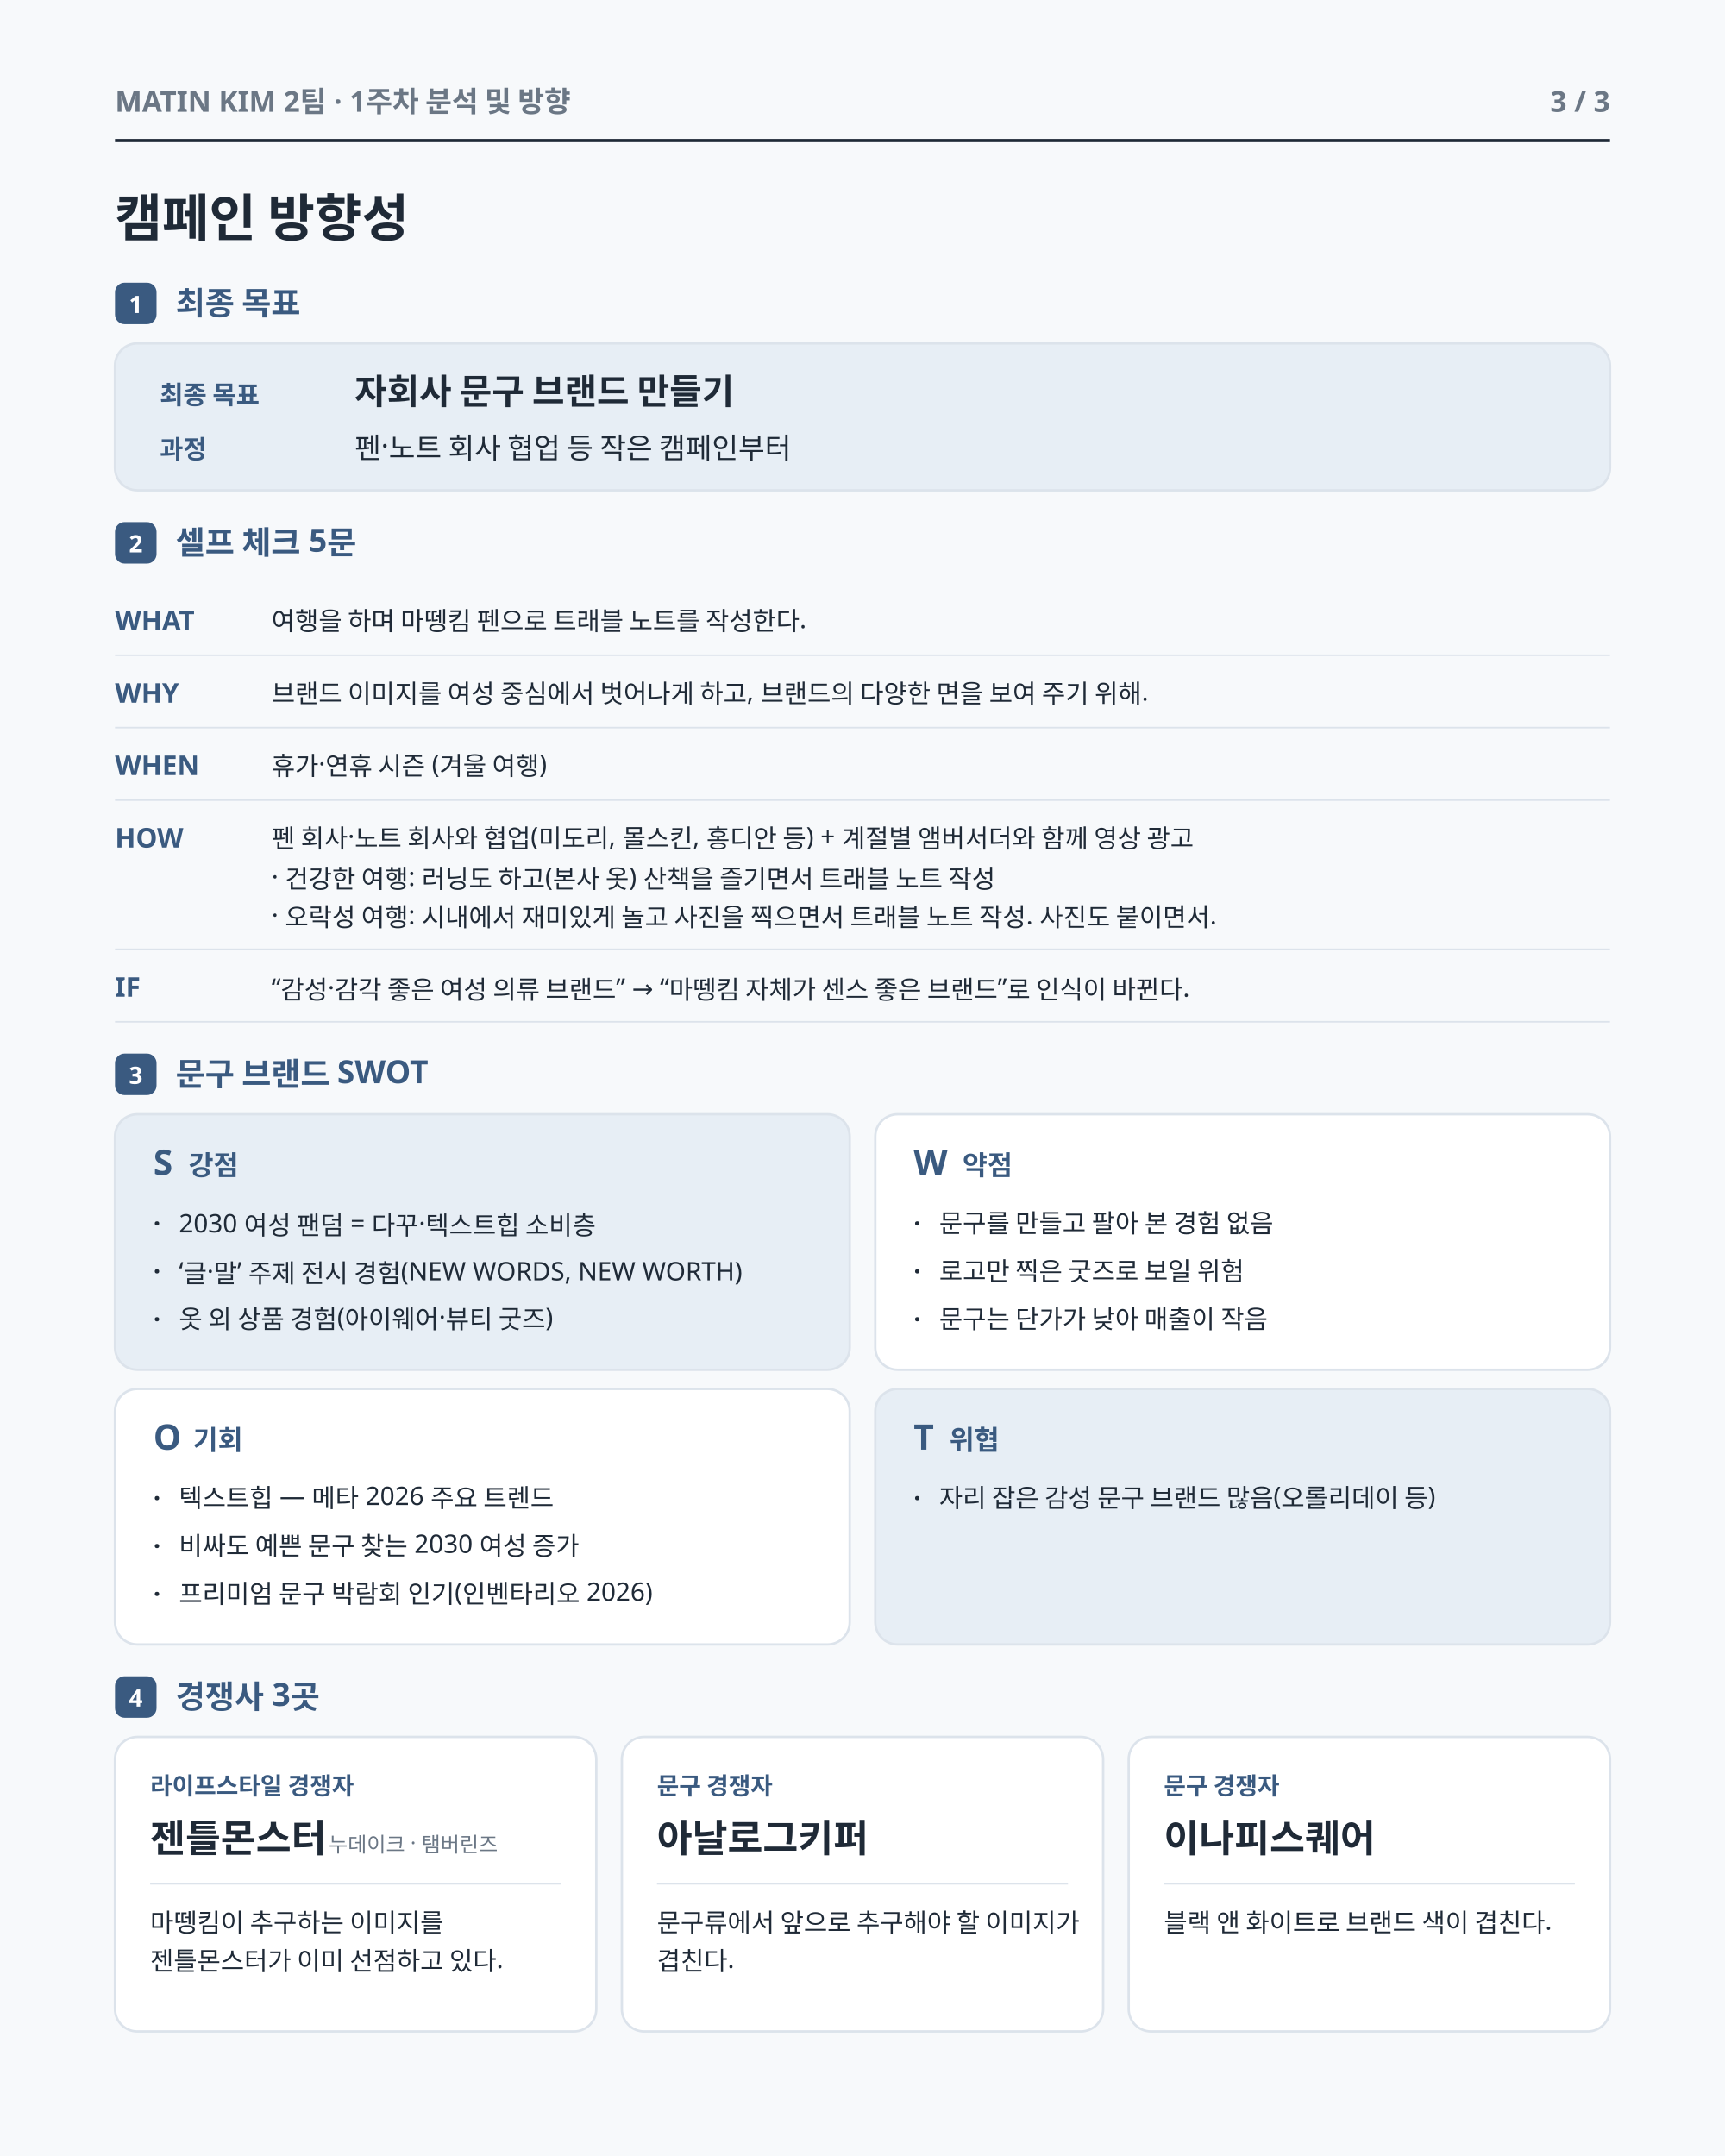
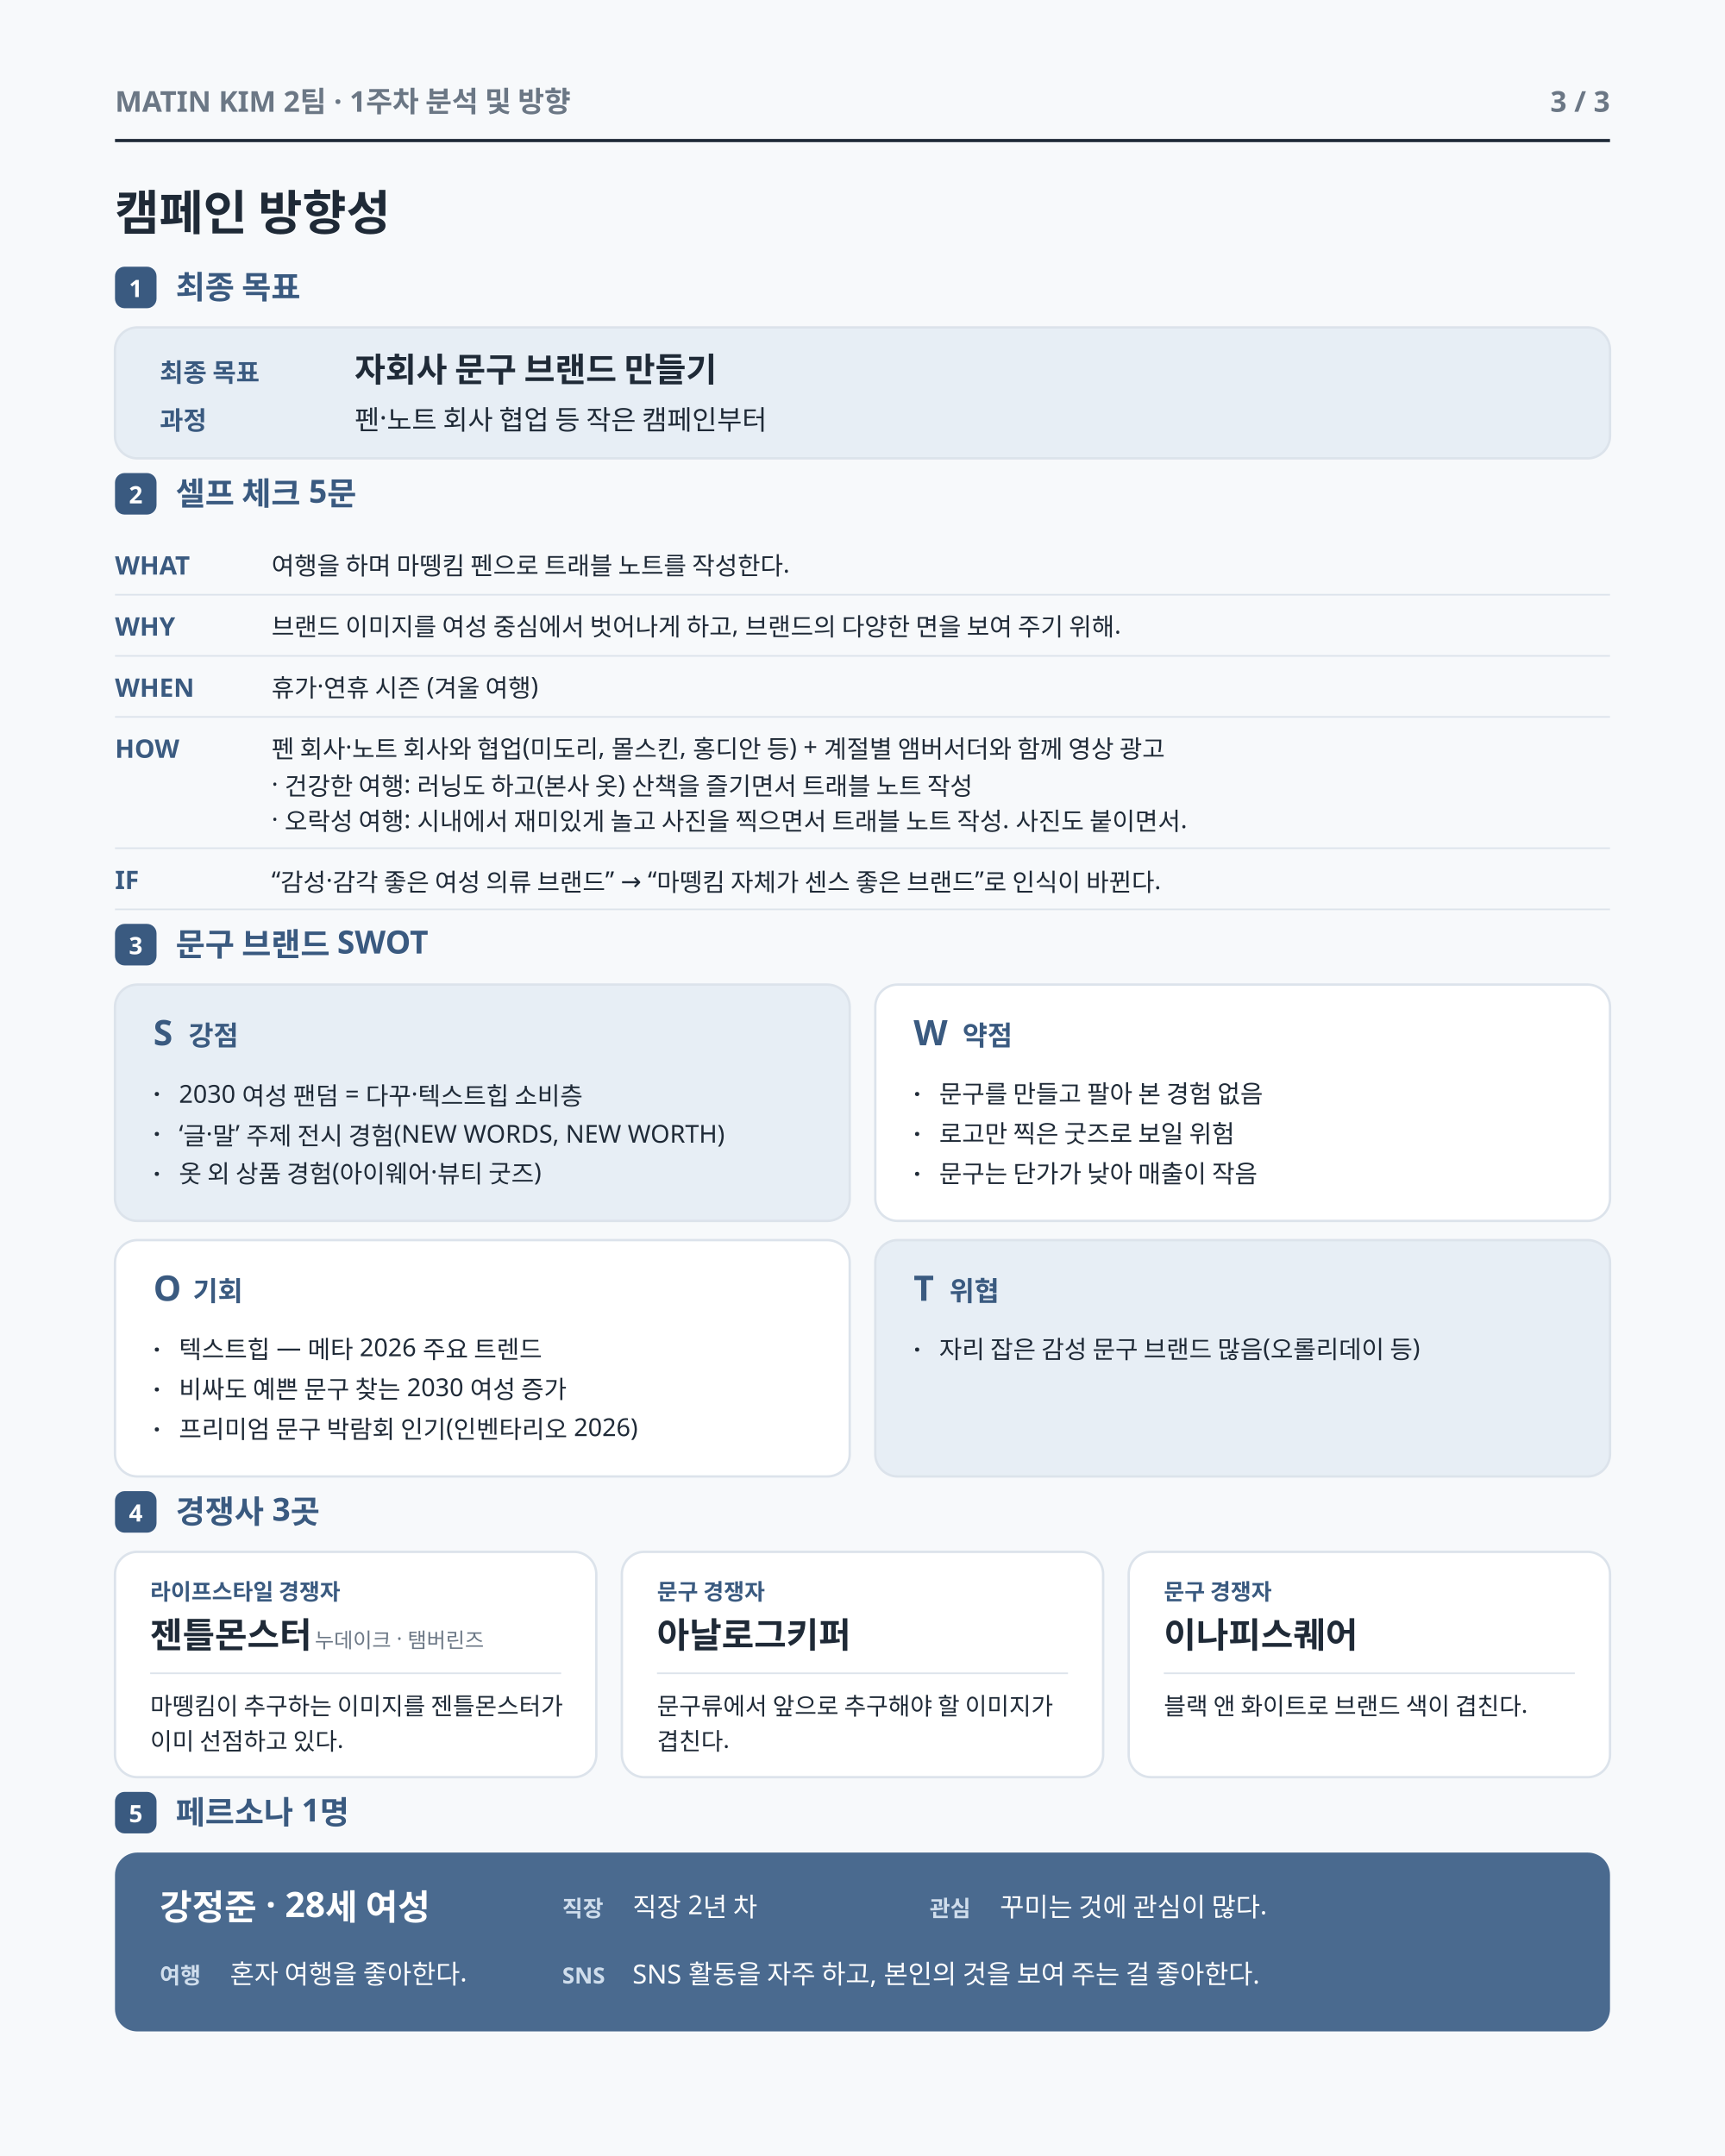
<svg xmlns="http://www.w3.org/2000/svg" width="1080" height="1350" viewBox="0 0 1080 1350">
  <rect width="1080" height="1350" fill="#F7F9FB" />
  <text x="72" y="70.0" font-family="Pretendard, 'Noto Sans KR', sans-serif" font-size="18" font-weight="600" fill="#6B7785" text-anchor="start">MATIN KIM 2팀 · 1주차 분석 및 방향</text>
  <text x="1008" y="70.0" font-family="Pretendard, 'Noto Sans KR', sans-serif" font-size="18" font-weight="600" fill="#6B7785" text-anchor="end">3 / 3</text>
  <line x1="72" y1="88" x2="1008" y2="88" stroke="#1F2A37" stroke-width="2" />
-   <text x="72" y="148.0" font-family="Pretendard, 'Noto Sans KR', sans-serif" font-size="32" font-weight="800" fill="#1F2A37" text-anchor="start">캠페인 방향성</text>
-   <rect x="72" y="177.0" width="26" height="26.0" rx="6" fill="#3A5A80" />
-   <text x="85" y="196.0" font-family="Pretendard, 'Noto Sans KR', sans-serif" font-size="15" font-weight="800" fill="#FFFFFF" text-anchor="middle">1</text>
-   <text x="110" y="197.0" font-family="Pretendard, 'Noto Sans KR', sans-serif" font-size="20" font-weight="800" fill="#3A5A80" text-anchor="start">최종 목표</text>
-   <rect x="72" y="215.0" width="936" height="92.0" rx="14" fill="#E7EEF5" stroke="#DCE3EB" stroke-width="1.5" />
-   <text x="100" y="253.0" font-family="Pretendard, 'Noto Sans KR', sans-serif" font-size="16" font-weight="700" fill="#3A5A80" text-anchor="start">최종 목표</text>
-   <text x="222" y="253.0" font-family="Pretendard, 'Noto Sans KR', sans-serif" font-size="22" font-weight="800" fill="#1F2A37" text-anchor="start">자회사 문구 브랜드 만들기</text>
-   <text x="100" y="287.0" font-family="Pretendard, 'Noto Sans KR', sans-serif" font-size="16" font-weight="700" fill="#3A5A80" text-anchor="start">과정</text>
-   <text x="222" y="287.0" font-family="Pretendard, 'Noto Sans KR', sans-serif" font-size="18" font-weight="500" fill="#1F2A37" text-anchor="start">펜·노트 회사 협업 등 작은 캠페인부터</text>
-   <rect x="72" y="326.9" width="26" height="26.0" rx="6" fill="#3A5A80" />
-   <text x="85" y="345.9" font-family="Pretendard, 'Noto Sans KR', sans-serif" font-size="15" font-weight="800" fill="#FFFFFF" text-anchor="middle">2</text>
-   <text x="110" y="346.9" font-family="Pretendard, 'Noto Sans KR', sans-serif" font-size="20" font-weight="800" fill="#3A5A80" text-anchor="start">셀프 체크 5문</text>
-   <text x="72" y="394.6" font-family="Pretendard, 'Noto Sans KR', sans-serif" font-size="17" font-weight="800" fill="#3A5A80" text-anchor="start">WHAT</text>
-   <text x="170" y="394.6" font-family="Pretendard, 'Noto Sans KR', sans-serif" font-size="16" font-weight="400" fill="#1F2A37" text-anchor="start">여행을 하며 마뗑킴 펜으로 트래블 노트를 작성한다.</text>
-   <line x1="72" y1="410.3" x2="1008" y2="410.3" stroke="#DCE3EB" stroke-width="1" />
-   <text x="72" y="440.0" font-family="Pretendard, 'Noto Sans KR', sans-serif" font-size="17" font-weight="800" fill="#3A5A80" text-anchor="start">WHY</text>
-   <text x="170" y="440.0" font-family="Pretendard, 'Noto Sans KR', sans-serif" font-size="16" font-weight="400" fill="#1F2A37" text-anchor="start">브랜드 이미지를 여성 중심에서 벗어나게 하고, 브랜드의 다양한 면을 보여 주기 위해.</text>
-   <line x1="72" y1="455.6" x2="1008" y2="455.6" stroke="#DCE3EB" stroke-width="1" />
-   <text x="72" y="485.3" font-family="Pretendard, 'Noto Sans KR', sans-serif" font-size="17" font-weight="800" fill="#3A5A80" text-anchor="start">WHEN</text>
-   <text x="170" y="485.3" font-family="Pretendard, 'Noto Sans KR', sans-serif" font-size="16" font-weight="400" fill="#1F2A37" text-anchor="start">휴가·연휴 시즌 (겨울 여행)</text>
-   <line x1="72" y1="501.0" x2="1008" y2="501.0" stroke="#DCE3EB" stroke-width="1" />
-   <text x="72" y="530.7" font-family="Pretendard, 'Noto Sans KR', sans-serif" font-size="17" font-weight="800" fill="#3A5A80" text-anchor="start">HOW</text>
-   <text x="170" y="530.7" font-family="Pretendard, 'Noto Sans KR', sans-serif" font-size="16" font-weight="400" fill="#1F2A37" text-anchor="start">펜 회사·노트 회사와 협업(미도리, 몰스킨, 홍디안 등) + 계절별 앰버서더와 함께 영상 광고</text>
-   <text x="170" y="554.7" font-family="Pretendard, 'Noto Sans KR', sans-serif" font-size="16" font-weight="400" fill="#1F2A37" text-anchor="start">· 건강한 여행: 러닝도 하고(본사 옷) 산책을 즐기면서 트래블 노트 작성</text>
-   <text x="170" y="578.7" font-family="Pretendard, 'Noto Sans KR', sans-serif" font-size="16" font-weight="400" fill="#1F2A37" text-anchor="start">· 오락성 여행: 시내에서 재미있게 놀고 사진을 찍으면서 트래블 노트 작성. 사진도 붙이면서.</text>
-   <line x1="72" y1="594.4" x2="1008" y2="594.4" stroke="#DCE3EB" stroke-width="1" />
-   <text x="72" y="624.1" font-family="Pretendard, 'Noto Sans KR', sans-serif" font-size="17" font-weight="800" fill="#3A5A80" text-anchor="start">IF</text>
-   <text x="170" y="624.1" font-family="Pretendard, 'Noto Sans KR', sans-serif" font-size="16" font-weight="400" fill="#1F2A37" text-anchor="start">“감성·감각 좋은 여성 의류 브랜드” → “마뗑킴 자체가 센스 좋은 브랜드”로 인식이 바뀐다.</text>
-   <line x1="72" y1="639.8" x2="1008" y2="639.8" stroke="#DCE3EB" stroke-width="1" />
-   <rect x="72" y="659.7" width="26" height="26.0" rx="6" fill="#3A5A80" />
-   <text x="85" y="678.7" font-family="Pretendard, 'Noto Sans KR', sans-serif" font-size="15" font-weight="800" fill="#FFFFFF" text-anchor="middle">3</text>
-   <text x="110" y="679.7" font-family="Pretendard, 'Noto Sans KR', sans-serif" font-size="20" font-weight="800" fill="#3A5A80" text-anchor="start">문구 브랜드 SWOT</text>
-   <rect x="72.0" y="697.7" width="460.0" height="160.0" rx="14" fill="#E7EEF5" stroke="#DCE3EB" stroke-width="1.5" />
-   <text x="96.0" y="735.7" font-family="Pretendard, 'Noto Sans KR', sans-serif" font-size="22" font-weight="800" fill="#3A5A80" text-anchor="start">S</text>
-   <text x="118.031" y="735.7" font-family="Pretendard, 'Noto Sans KR', sans-serif" font-size="17" font-weight="800" fill="#3A5A80" text-anchor="start">강점</text>
-   <text x="96.0" y="771.7" font-family="Pretendard, 'Noto Sans KR', sans-serif" font-size="16" font-weight="700" fill="#1F2A37" text-anchor="start">·</text>
-   <text x="112.0" y="771.7" font-family="Pretendard, 'Noto Sans KR', sans-serif" font-size="16" font-weight="500" fill="#1F2A37" text-anchor="start">2030 여성 팬덤 = 다꾸·텍스트힙 소비층</text>
-   <text x="96.0" y="801.7" font-family="Pretendard, 'Noto Sans KR', sans-serif" font-size="16" font-weight="700" fill="#1F2A37" text-anchor="start">·</text>
-   <text x="112.0" y="801.7" font-family="Pretendard, 'Noto Sans KR', sans-serif" font-size="16" font-weight="500" fill="#1F2A37" text-anchor="start">‘글·말’ 주제 전시 경험(NEW WORDS, NEW WORTH)</text>
-   <text x="96.0" y="831.7" font-family="Pretendard, 'Noto Sans KR', sans-serif" font-size="16" font-weight="700" fill="#1F2A37" text-anchor="start">·</text>
-   <text x="112.0" y="831.7" font-family="Pretendard, 'Noto Sans KR', sans-serif" font-size="16" font-weight="500" fill="#1F2A37" text-anchor="start">옷 외 상품 경험(아이웨어·뷰티 굿즈)</text>
-   <rect x="548.0" y="697.7" width="460.0" height="160.0" rx="14" fill="#FFFFFF" stroke="#DCE3EB" stroke-width="1.5" />
-   <text x="572.0" y="735.7" font-family="Pretendard, 'Noto Sans KR', sans-serif" font-size="22" font-weight="800" fill="#3A5A80" text-anchor="start">W</text>
-   <text x="602.609" y="735.7" font-family="Pretendard, 'Noto Sans KR', sans-serif" font-size="17" font-weight="800" fill="#3A5A80" text-anchor="start">약점</text>
-   <text x="572.0" y="771.7" font-family="Pretendard, 'Noto Sans KR', sans-serif" font-size="16" font-weight="700" fill="#1F2A37" text-anchor="start">·</text>
-   <text x="588.0" y="771.7" font-family="Pretendard, 'Noto Sans KR', sans-serif" font-size="16" font-weight="500" fill="#1F2A37" text-anchor="start">문구를 만들고 팔아 본 경험 없음</text>
-   <text x="572.0" y="801.7" font-family="Pretendard, 'Noto Sans KR', sans-serif" font-size="16" font-weight="700" fill="#1F2A37" text-anchor="start">·</text>
-   <text x="588.0" y="801.7" font-family="Pretendard, 'Noto Sans KR', sans-serif" font-size="16" font-weight="500" fill="#1F2A37" text-anchor="start">로고만 찍은 굿즈로 보일 위험</text>
-   <text x="572.0" y="831.7" font-family="Pretendard, 'Noto Sans KR', sans-serif" font-size="16" font-weight="700" fill="#1F2A37" text-anchor="start">·</text>
-   <text x="588.0" y="831.7" font-family="Pretendard, 'Noto Sans KR', sans-serif" font-size="16" font-weight="500" fill="#1F2A37" text-anchor="start">문구는 단가가 낮아 매출이 작음</text>
-   <rect x="72.0" y="869.7" width="460.0" height="160.0" rx="14" fill="#FFFFFF" stroke="#DCE3EB" stroke-width="1.5" />
-   <text x="96.0" y="907.7" font-family="Pretendard, 'Noto Sans KR', sans-serif" font-size="22" font-weight="800" fill="#3A5A80" text-anchor="start">O</text>
-   <text x="120.766" y="907.7" font-family="Pretendard, 'Noto Sans KR', sans-serif" font-size="17" font-weight="800" fill="#3A5A80" text-anchor="start">기회</text>
-   <text x="96.0" y="943.7" font-family="Pretendard, 'Noto Sans KR', sans-serif" font-size="16" font-weight="700" fill="#1F2A37" text-anchor="start">·</text>
-   <text x="112.0" y="943.7" font-family="Pretendard, 'Noto Sans KR', sans-serif" font-size="16" font-weight="500" fill="#1F2A37" text-anchor="start">텍스트힙 — 메타 2026 주요 트렌드</text>
-   <text x="96.0" y="973.7" font-family="Pretendard, 'Noto Sans KR', sans-serif" font-size="16" font-weight="700" fill="#1F2A37" text-anchor="start">·</text>
-   <text x="112.0" y="973.7" font-family="Pretendard, 'Noto Sans KR', sans-serif" font-size="16" font-weight="500" fill="#1F2A37" text-anchor="start">비싸도 예쁜 문구 찾는 2030 여성 증가</text>
-   <text x="96.0" y="1003.7" font-family="Pretendard, 'Noto Sans KR', sans-serif" font-size="16" font-weight="700" fill="#1F2A37" text-anchor="start">·</text>
-   <text x="112.0" y="1003.7" font-family="Pretendard, 'Noto Sans KR', sans-serif" font-size="16" font-weight="500" fill="#1F2A37" text-anchor="start">프리미엄 문구 박람회 인기(인벤타리오 2026)</text>
-   <rect x="548.0" y="869.7" width="460.0" height="160.0" rx="14" fill="#E7EEF5" stroke="#DCE3EB" stroke-width="1.5" />
-   <text x="572.0" y="907.7" font-family="Pretendard, 'Noto Sans KR', sans-serif" font-size="22" font-weight="800" fill="#3A5A80" text-anchor="start">T</text>
-   <text x="594.375" y="907.7" font-family="Pretendard, 'Noto Sans KR', sans-serif" font-size="17" font-weight="800" fill="#3A5A80" text-anchor="start">위협</text>
-   <text x="572.0" y="943.7" font-family="Pretendard, 'Noto Sans KR', sans-serif" font-size="16" font-weight="700" fill="#1F2A37" text-anchor="start">·</text>
-   <text x="588.0" y="943.7" font-family="Pretendard, 'Noto Sans KR', sans-serif" font-size="16" font-weight="500" fill="#1F2A37" text-anchor="start">자리 잡은 감성 문구 브랜드 많음(오롤리데이 등)</text>
-   <rect x="72" y="1049.6" width="26" height="26.0" rx="6" fill="#3A5A80" />
-   <text x="85" y="1068.6" font-family="Pretendard, 'Noto Sans KR', sans-serif" font-size="15" font-weight="800" fill="#FFFFFF" text-anchor="middle">4</text>
-   <text x="110" y="1069.6" font-family="Pretendard, 'Noto Sans KR', sans-serif" font-size="20" font-weight="800" fill="#3A5A80" text-anchor="start">경쟁사 3곳</text>
-   <rect x="72.0" y="1087.6" width="301.333" height="184.4" rx="14" fill="#FFFFFF" stroke="#DCE3EB" stroke-width="1.5" />
-   <text x="94.0" y="1123.6" font-family="Pretendard, 'Noto Sans KR', sans-serif" font-size="15" font-weight="700" fill="#3A5A80" text-anchor="start">라이프스타일 경쟁자</text>
-   <text x="94.0" y="1159.6" font-family="Pretendard, 'Noto Sans KR', sans-serif" font-size="24" font-weight="800" fill="#1F2A37" text-anchor="start">젠틀몬스터</text>
-   <text x="205.75" y="1159.6" font-family="Pretendard, 'Noto Sans KR', sans-serif" font-size="13" font-weight="500" fill="#6B7785" text-anchor="start">누데이크 · 탬버린즈</text>
-   <line x1="94.0" y1="1179.556" x2="351.333" y2="1179.556" stroke="#DCE3EB" stroke-width="1" />
-   <text x="94.0" y="1209.6" font-family="Pretendard, 'Noto Sans KR', sans-serif" font-size="16" font-weight="500" fill="#1F2A37" text-anchor="start">마뗑킴이 추구하는 이미지를</text>
-   <text x="94.0" y="1233.6" font-family="Pretendard, 'Noto Sans KR', sans-serif" font-size="16" font-weight="500" fill="#1F2A37" text-anchor="start">젠틀몬스터가 이미 선점하고 있다.</text>
-   <rect x="389.333" y="1087.6" width="301.333" height="184.4" rx="14" fill="#FFFFFF" stroke="#DCE3EB" stroke-width="1.5" />
-   <text x="411.333" y="1123.6" font-family="Pretendard, 'Noto Sans KR', sans-serif" font-size="15" font-weight="700" fill="#3A5A80" text-anchor="start">문구 경쟁자</text>
-   <text x="411.333" y="1159.6" font-family="Pretendard, 'Noto Sans KR', sans-serif" font-size="24" font-weight="800" fill="#1F2A37" text-anchor="start">아날로그키퍼</text>
-   <line x1="411.333" y1="1179.556" x2="668.667" y2="1179.556" stroke="#DCE3EB" stroke-width="1" />
-   <text x="411.333" y="1209.6" font-family="Pretendard, 'Noto Sans KR', sans-serif" font-size="16" font-weight="500" fill="#1F2A37" text-anchor="start">문구류에서 앞으로 추구해야 할 이미지가</text>
-   <text x="411.333" y="1233.6" font-family="Pretendard, 'Noto Sans KR', sans-serif" font-size="16" font-weight="500" fill="#1F2A37" text-anchor="start">겹친다.</text>
-   <rect x="706.667" y="1087.6" width="301.333" height="184.4" rx="14" fill="#FFFFFF" stroke="#DCE3EB" stroke-width="1.5" />
-   <text x="728.667" y="1123.6" font-family="Pretendard, 'Noto Sans KR', sans-serif" font-size="15" font-weight="700" fill="#3A5A80" text-anchor="start">문구 경쟁자</text>
-   <text x="728.667" y="1159.6" font-family="Pretendard, 'Noto Sans KR', sans-serif" font-size="24" font-weight="800" fill="#1F2A37" text-anchor="start">이나피스퀘어</text>
-   <line x1="728.667" y1="1179.556" x2="986.0" y2="1179.556" stroke="#DCE3EB" stroke-width="1" />
-   <text x="728.667" y="1209.6" font-family="Pretendard, 'Noto Sans KR', sans-serif" font-size="16" font-weight="500" fill="#1F2A37" text-anchor="start">블랙 앤 화이트로 브랜드 색이 겹친다.</text>
+   <text x="72" y="144.0" font-family="Pretendard, 'Noto Sans KR', sans-serif" font-size="30" font-weight="800" fill="#1F2A37" text-anchor="start">캠페인 방향성</text>
+   <rect x="72" y="167.0" width="26" height="26.0" rx="6" fill="#3A5A80" />
+   <text x="85" y="186.0" font-family="Pretendard, 'Noto Sans KR', sans-serif" font-size="15" font-weight="800" fill="#FFFFFF" text-anchor="middle">1</text>
+   <text x="110" y="187.0" font-family="Pretendard, 'Noto Sans KR', sans-serif" font-size="20" font-weight="800" fill="#3A5A80" text-anchor="start">최종 목표</text>
+   <rect x="72" y="205.0" width="936" height="82.0" rx="14" fill="#E7EEF5" stroke="#DCE3EB" stroke-width="1.5" />
+   <text x="100" y="239.0" font-family="Pretendard, 'Noto Sans KR', sans-serif" font-size="16" font-weight="700" fill="#3A5A80" text-anchor="start">최종 목표</text>
+   <text x="222" y="239.0" font-family="Pretendard, 'Noto Sans KR', sans-serif" font-size="21" font-weight="800" fill="#1F2A37" text-anchor="start">자회사 문구 브랜드 만들기</text>
+   <text x="100" y="269.0" font-family="Pretendard, 'Noto Sans KR', sans-serif" font-size="16" font-weight="700" fill="#3A5A80" text-anchor="start">과정</text>
+   <text x="222" y="269.0" font-family="Pretendard, 'Noto Sans KR', sans-serif" font-size="17" font-weight="500" fill="#1F2A37" text-anchor="start">펜·노트 회사 협업 등 작은 캠페인부터</text>
+   <rect x="72" y="296.2" width="26" height="26.0" rx="6" fill="#3A5A80" />
+   <text x="85" y="315.2" font-family="Pretendard, 'Noto Sans KR', sans-serif" font-size="15" font-weight="800" fill="#FFFFFF" text-anchor="middle">2</text>
+   <text x="110" y="316.2" font-family="Pretendard, 'Noto Sans KR', sans-serif" font-size="20" font-weight="800" fill="#3A5A80" text-anchor="start">셀프 체크 5문</text>
+   <text x="72" y="359.8" font-family="Pretendard, 'Noto Sans KR', sans-serif" font-size="16" font-weight="800" fill="#3A5A80" text-anchor="start">WHAT</text>
+   <text x="170" y="359.8" font-family="Pretendard, 'Noto Sans KR', sans-serif" font-size="15.5" font-weight="400" fill="#1F2A37" text-anchor="start">여행을 하며 마뗑킴 펜으로 트래블 노트를 작성한다.</text>
+   <line x1="72" y1="372.4" x2="1008" y2="372.4" stroke="#DCE3EB" stroke-width="1" />
+   <text x="72" y="398.0" font-family="Pretendard, 'Noto Sans KR', sans-serif" font-size="16" font-weight="800" fill="#3A5A80" text-anchor="start">WHY</text>
+   <text x="170" y="398.0" font-family="Pretendard, 'Noto Sans KR', sans-serif" font-size="15.5" font-weight="400" fill="#1F2A37" text-anchor="start">브랜드 이미지를 여성 중심에서 벗어나게 하고, 브랜드의 다양한 면을 보여 주기 위해.</text>
+   <line x1="72" y1="410.7" x2="1008" y2="410.7" stroke="#DCE3EB" stroke-width="1" />
+   <text x="72" y="436.3" font-family="Pretendard, 'Noto Sans KR', sans-serif" font-size="16" font-weight="800" fill="#3A5A80" text-anchor="start">WHEN</text>
+   <text x="170" y="436.3" font-family="Pretendard, 'Noto Sans KR', sans-serif" font-size="15.5" font-weight="400" fill="#1F2A37" text-anchor="start">휴가·연휴 시즌 (겨울 여행)</text>
+   <line x1="72" y1="448.9" x2="1008" y2="448.9" stroke="#DCE3EB" stroke-width="1" />
+   <text x="72" y="474.5" font-family="Pretendard, 'Noto Sans KR', sans-serif" font-size="16" font-weight="800" fill="#3A5A80" text-anchor="start">HOW</text>
+   <text x="170" y="474.5" font-family="Pretendard, 'Noto Sans KR', sans-serif" font-size="15.5" font-weight="400" fill="#1F2A37" text-anchor="start">펜 회사·노트 회사와 협업(미도리, 몰스킨, 홍디안 등) + 계절별 앰버서더와 함께 영상 광고</text>
+   <text x="170" y="496.5" font-family="Pretendard, 'Noto Sans KR', sans-serif" font-size="15.5" font-weight="400" fill="#1F2A37" text-anchor="start">· 건강한 여행: 러닝도 하고(본사 옷) 산책을 즐기면서 트래블 노트 작성</text>
+   <text x="170" y="518.5" font-family="Pretendard, 'Noto Sans KR', sans-serif" font-size="15.5" font-weight="400" fill="#1F2A37" text-anchor="start">· 오락성 여행: 시내에서 재미있게 놀고 사진을 찍으면서 트래블 노트 작성. 사진도 붙이면서.</text>
+   <line x1="72" y1="531.1" x2="1008" y2="531.1" stroke="#DCE3EB" stroke-width="1" />
+   <text x="72" y="556.7" font-family="Pretendard, 'Noto Sans KR', sans-serif" font-size="16" font-weight="800" fill="#3A5A80" text-anchor="start">IF</text>
+   <text x="170" y="556.7" font-family="Pretendard, 'Noto Sans KR', sans-serif" font-size="15.5" font-weight="400" fill="#1F2A37" text-anchor="start">“감성·감각 좋은 여성 의류 브랜드” → “마뗑킴 자체가 센스 좋은 브랜드”로 인식이 바뀐다.</text>
+   <line x1="72" y1="569.4" x2="1008" y2="569.4" stroke="#DCE3EB" stroke-width="1" />
+   <rect x="72" y="578.5" width="26" height="26.0" rx="6" fill="#3A5A80" />
+   <text x="85" y="597.5" font-family="Pretendard, 'Noto Sans KR', sans-serif" font-size="15" font-weight="800" fill="#FFFFFF" text-anchor="middle">3</text>
+   <text x="110" y="598.5" font-family="Pretendard, 'Noto Sans KR', sans-serif" font-size="20" font-weight="800" fill="#3A5A80" text-anchor="start">문구 브랜드 SWOT</text>
+   <rect x="72.0" y="616.5" width="460.0" height="148.0" rx="14" fill="#E7EEF5" stroke="#DCE3EB" stroke-width="1.5" />
+   <text x="96.0" y="654.5" font-family="Pretendard, 'Noto Sans KR', sans-serif" font-size="22" font-weight="800" fill="#3A5A80" text-anchor="start">S</text>
+   <text x="118.031" y="654.5" font-family="Pretendard, 'Noto Sans KR', sans-serif" font-size="17" font-weight="800" fill="#3A5A80" text-anchor="start">강점</text>
+   <text x="96.0" y="690.5" font-family="Pretendard, 'Noto Sans KR', sans-serif" font-size="15.5" font-weight="700" fill="#1F2A37" text-anchor="start">·</text>
+   <text x="112.0" y="690.5" font-family="Pretendard, 'Noto Sans KR', sans-serif" font-size="15.5" font-weight="500" fill="#1F2A37" text-anchor="start">2030 여성 팬덤 = 다꾸·텍스트힙 소비층</text>
+   <text x="96.0" y="715.5" font-family="Pretendard, 'Noto Sans KR', sans-serif" font-size="15.5" font-weight="700" fill="#1F2A37" text-anchor="start">·</text>
+   <text x="112.0" y="715.5" font-family="Pretendard, 'Noto Sans KR', sans-serif" font-size="15.5" font-weight="500" fill="#1F2A37" text-anchor="start">‘글·말’ 주제 전시 경험(NEW WORDS, NEW WORTH)</text>
+   <text x="96.0" y="740.5" font-family="Pretendard, 'Noto Sans KR', sans-serif" font-size="15.5" font-weight="700" fill="#1F2A37" text-anchor="start">·</text>
+   <text x="112.0" y="740.5" font-family="Pretendard, 'Noto Sans KR', sans-serif" font-size="15.5" font-weight="500" fill="#1F2A37" text-anchor="start">옷 외 상품 경험(아이웨어·뷰티 굿즈)</text>
+   <rect x="548.0" y="616.5" width="460.0" height="148.0" rx="14" fill="#FFFFFF" stroke="#DCE3EB" stroke-width="1.5" />
+   <text x="572.0" y="654.5" font-family="Pretendard, 'Noto Sans KR', sans-serif" font-size="22" font-weight="800" fill="#3A5A80" text-anchor="start">W</text>
+   <text x="602.609" y="654.5" font-family="Pretendard, 'Noto Sans KR', sans-serif" font-size="17" font-weight="800" fill="#3A5A80" text-anchor="start">약점</text>
+   <text x="572.0" y="690.5" font-family="Pretendard, 'Noto Sans KR', sans-serif" font-size="15.5" font-weight="700" fill="#1F2A37" text-anchor="start">·</text>
+   <text x="588.0" y="690.5" font-family="Pretendard, 'Noto Sans KR', sans-serif" font-size="15.5" font-weight="500" fill="#1F2A37" text-anchor="start">문구를 만들고 팔아 본 경험 없음</text>
+   <text x="572.0" y="715.5" font-family="Pretendard, 'Noto Sans KR', sans-serif" font-size="15.5" font-weight="700" fill="#1F2A37" text-anchor="start">·</text>
+   <text x="588.0" y="715.5" font-family="Pretendard, 'Noto Sans KR', sans-serif" font-size="15.5" font-weight="500" fill="#1F2A37" text-anchor="start">로고만 찍은 굿즈로 보일 위험</text>
+   <text x="572.0" y="740.5" font-family="Pretendard, 'Noto Sans KR', sans-serif" font-size="15.5" font-weight="700" fill="#1F2A37" text-anchor="start">·</text>
+   <text x="588.0" y="740.5" font-family="Pretendard, 'Noto Sans KR', sans-serif" font-size="15.5" font-weight="500" fill="#1F2A37" text-anchor="start">문구는 단가가 낮아 매출이 작음</text>
+   <rect x="72.0" y="776.5" width="460.0" height="148.0" rx="14" fill="#FFFFFF" stroke="#DCE3EB" stroke-width="1.5" />
+   <text x="96.0" y="814.5" font-family="Pretendard, 'Noto Sans KR', sans-serif" font-size="22" font-weight="800" fill="#3A5A80" text-anchor="start">O</text>
+   <text x="120.766" y="814.5" font-family="Pretendard, 'Noto Sans KR', sans-serif" font-size="17" font-weight="800" fill="#3A5A80" text-anchor="start">기회</text>
+   <text x="96.0" y="850.5" font-family="Pretendard, 'Noto Sans KR', sans-serif" font-size="15.5" font-weight="700" fill="#1F2A37" text-anchor="start">·</text>
+   <text x="112.0" y="850.5" font-family="Pretendard, 'Noto Sans KR', sans-serif" font-size="15.5" font-weight="500" fill="#1F2A37" text-anchor="start">텍스트힙 — 메타 2026 주요 트렌드</text>
+   <text x="96.0" y="875.5" font-family="Pretendard, 'Noto Sans KR', sans-serif" font-size="15.5" font-weight="700" fill="#1F2A37" text-anchor="start">·</text>
+   <text x="112.0" y="875.5" font-family="Pretendard, 'Noto Sans KR', sans-serif" font-size="15.5" font-weight="500" fill="#1F2A37" text-anchor="start">비싸도 예쁜 문구 찾는 2030 여성 증가</text>
+   <text x="96.0" y="900.5" font-family="Pretendard, 'Noto Sans KR', sans-serif" font-size="15.5" font-weight="700" fill="#1F2A37" text-anchor="start">·</text>
+   <text x="112.0" y="900.5" font-family="Pretendard, 'Noto Sans KR', sans-serif" font-size="15.5" font-weight="500" fill="#1F2A37" text-anchor="start">프리미엄 문구 박람회 인기(인벤타리오 2026)</text>
+   <rect x="548.0" y="776.5" width="460.0" height="148.0" rx="14" fill="#E7EEF5" stroke="#DCE3EB" stroke-width="1.5" />
+   <text x="572.0" y="814.5" font-family="Pretendard, 'Noto Sans KR', sans-serif" font-size="22" font-weight="800" fill="#3A5A80" text-anchor="start">T</text>
+   <text x="594.375" y="814.5" font-family="Pretendard, 'Noto Sans KR', sans-serif" font-size="17" font-weight="800" fill="#3A5A80" text-anchor="start">위협</text>
+   <text x="572.0" y="850.5" font-family="Pretendard, 'Noto Sans KR', sans-serif" font-size="15.5" font-weight="700" fill="#1F2A37" text-anchor="start">·</text>
+   <text x="588.0" y="850.5" font-family="Pretendard, 'Noto Sans KR', sans-serif" font-size="15.5" font-weight="500" fill="#1F2A37" text-anchor="start">자리 잡은 감성 문구 브랜드 많음(오롤리데이 등)</text>
+   <rect x="72" y="933.7" width="26" height="26.0" rx="6" fill="#3A5A80" />
+   <text x="85" y="952.7" font-family="Pretendard, 'Noto Sans KR', sans-serif" font-size="15" font-weight="800" fill="#FFFFFF" text-anchor="middle">4</text>
+   <text x="110" y="953.7" font-family="Pretendard, 'Noto Sans KR', sans-serif" font-size="20" font-weight="800" fill="#3A5A80" text-anchor="start">경쟁사 3곳</text>
+   <rect x="72.0" y="971.7" width="301.333" height="141.1" rx="14" fill="#FFFFFF" stroke="#DCE3EB" stroke-width="1.5" />
+   <text x="94.0" y="1001.7" font-family="Pretendard, 'Noto Sans KR', sans-serif" font-size="14" font-weight="700" fill="#3A5A80" text-anchor="start">라이프스타일 경쟁자</text>
+   <text x="94.0" y="1031.7" font-family="Pretendard, 'Noto Sans KR', sans-serif" font-size="22" font-weight="800" fill="#1F2A37" text-anchor="start">젠틀몬스터</text>
+   <text x="197.078" y="1031.7" font-family="Pretendard, 'Noto Sans KR', sans-serif" font-size="13" font-weight="500" fill="#6B7785" text-anchor="start">누데이크 · 탬버린즈</text>
+   <line x1="94.0" y1="1047.727" x2="351.333" y2="1047.727" stroke="#DCE3EB" stroke-width="1" />
+   <text x="94.0" y="1073.7" font-family="Pretendard, 'Noto Sans KR', sans-serif" font-size="15" font-weight="500" fill="#1F2A37" text-anchor="start">마뗑킴이 추구하는 이미지를 젠틀몬스터가</text>
+   <text x="94.0" y="1095.7" font-family="Pretendard, 'Noto Sans KR', sans-serif" font-size="15" font-weight="500" fill="#1F2A37" text-anchor="start">이미 선점하고 있다.</text>
+   <rect x="389.333" y="971.7" width="301.333" height="141.1" rx="14" fill="#FFFFFF" stroke="#DCE3EB" stroke-width="1.5" />
+   <text x="411.333" y="1001.7" font-family="Pretendard, 'Noto Sans KR', sans-serif" font-size="14" font-weight="700" fill="#3A5A80" text-anchor="start">문구 경쟁자</text>
+   <text x="411.333" y="1031.7" font-family="Pretendard, 'Noto Sans KR', sans-serif" font-size="22" font-weight="800" fill="#1F2A37" text-anchor="start">아날로그키퍼</text>
+   <line x1="411.333" y1="1047.727" x2="668.667" y2="1047.727" stroke="#DCE3EB" stroke-width="1" />
+   <text x="411.333" y="1073.7" font-family="Pretendard, 'Noto Sans KR', sans-serif" font-size="15" font-weight="500" fill="#1F2A37" text-anchor="start">문구류에서 앞으로 추구해야 할 이미지가</text>
+   <text x="411.333" y="1095.7" font-family="Pretendard, 'Noto Sans KR', sans-serif" font-size="15" font-weight="500" fill="#1F2A37" text-anchor="start">겹친다.</text>
+   <rect x="706.667" y="971.7" width="301.333" height="141.1" rx="14" fill="#FFFFFF" stroke="#DCE3EB" stroke-width="1.5" />
+   <text x="728.667" y="1001.7" font-family="Pretendard, 'Noto Sans KR', sans-serif" font-size="14" font-weight="700" fill="#3A5A80" text-anchor="start">문구 경쟁자</text>
+   <text x="728.667" y="1031.7" font-family="Pretendard, 'Noto Sans KR', sans-serif" font-size="22" font-weight="800" fill="#1F2A37" text-anchor="start">이나피스퀘어</text>
+   <line x1="728.667" y1="1047.727" x2="986.0" y2="1047.727" stroke="#DCE3EB" stroke-width="1" />
+   <text x="728.667" y="1073.7" font-family="Pretendard, 'Noto Sans KR', sans-serif" font-size="15" font-weight="500" fill="#1F2A37" text-anchor="start">블랙 앤 화이트로 브랜드 색이 겹친다.</text>
+   <rect x="72" y="1122.0" width="26" height="26.0" rx="6" fill="#3A5A80" />
+   <text x="85" y="1141.0" font-family="Pretendard, 'Noto Sans KR', sans-serif" font-size="15" font-weight="800" fill="#FFFFFF" text-anchor="middle">5</text>
+   <text x="110" y="1142.0" font-family="Pretendard, 'Noto Sans KR', sans-serif" font-size="20" font-weight="800" fill="#3A5A80" text-anchor="start">페르소나 1명</text>
+   <rect x="72" y="1160.0" width="936" height="112.0" rx="14" fill="#4A6A8F" />
+   <text x="100" y="1202.0" font-family="Pretendard, 'Noto Sans KR', sans-serif" font-size="22" font-weight="800" fill="#FFFFFF" text-anchor="start">강정준 · 28세 여성</text>
+   <text x="352" y="1200.0" font-family="Pretendard, 'Noto Sans KR', sans-serif" font-size="14" font-weight="700" fill="#CFDDEC" text-anchor="start">직장</text>
+   <text x="396" y="1200.0" font-family="Pretendard, 'Noto Sans KR', sans-serif" font-size="16.5" font-weight="500" fill="#FFFFFF" text-anchor="start">직장 2년 차</text>
+   <text x="582" y="1200.0" font-family="Pretendard, 'Noto Sans KR', sans-serif" font-size="14" font-weight="700" fill="#CFDDEC" text-anchor="start">관심</text>
+   <text x="626" y="1200.0" font-family="Pretendard, 'Noto Sans KR', sans-serif" font-size="16.5" font-weight="500" fill="#FFFFFF" text-anchor="start">꾸미는 것에 관심이 많다.</text>
+   <text x="100" y="1242.0" font-family="Pretendard, 'Noto Sans KR', sans-serif" font-size="14" font-weight="700" fill="#CFDDEC" text-anchor="start">여행</text>
+   <text x="144" y="1242.0" font-family="Pretendard, 'Noto Sans KR', sans-serif" font-size="16.5" font-weight="500" fill="#FFFFFF" text-anchor="start">혼자 여행을 좋아한다.</text>
+   <text x="352" y="1242.0" font-family="Pretendard, 'Noto Sans KR', sans-serif" font-size="14" font-weight="700" fill="#CFDDEC" text-anchor="start">SNS</text>
+   <text x="396" y="1242.0" font-family="Pretendard, 'Noto Sans KR', sans-serif" font-size="16.5" font-weight="500" fill="#FFFFFF" text-anchor="start">SNS 활동을 자주 하고, 본인의 것을 보여 주는 걸 좋아한다.</text>
</svg>
